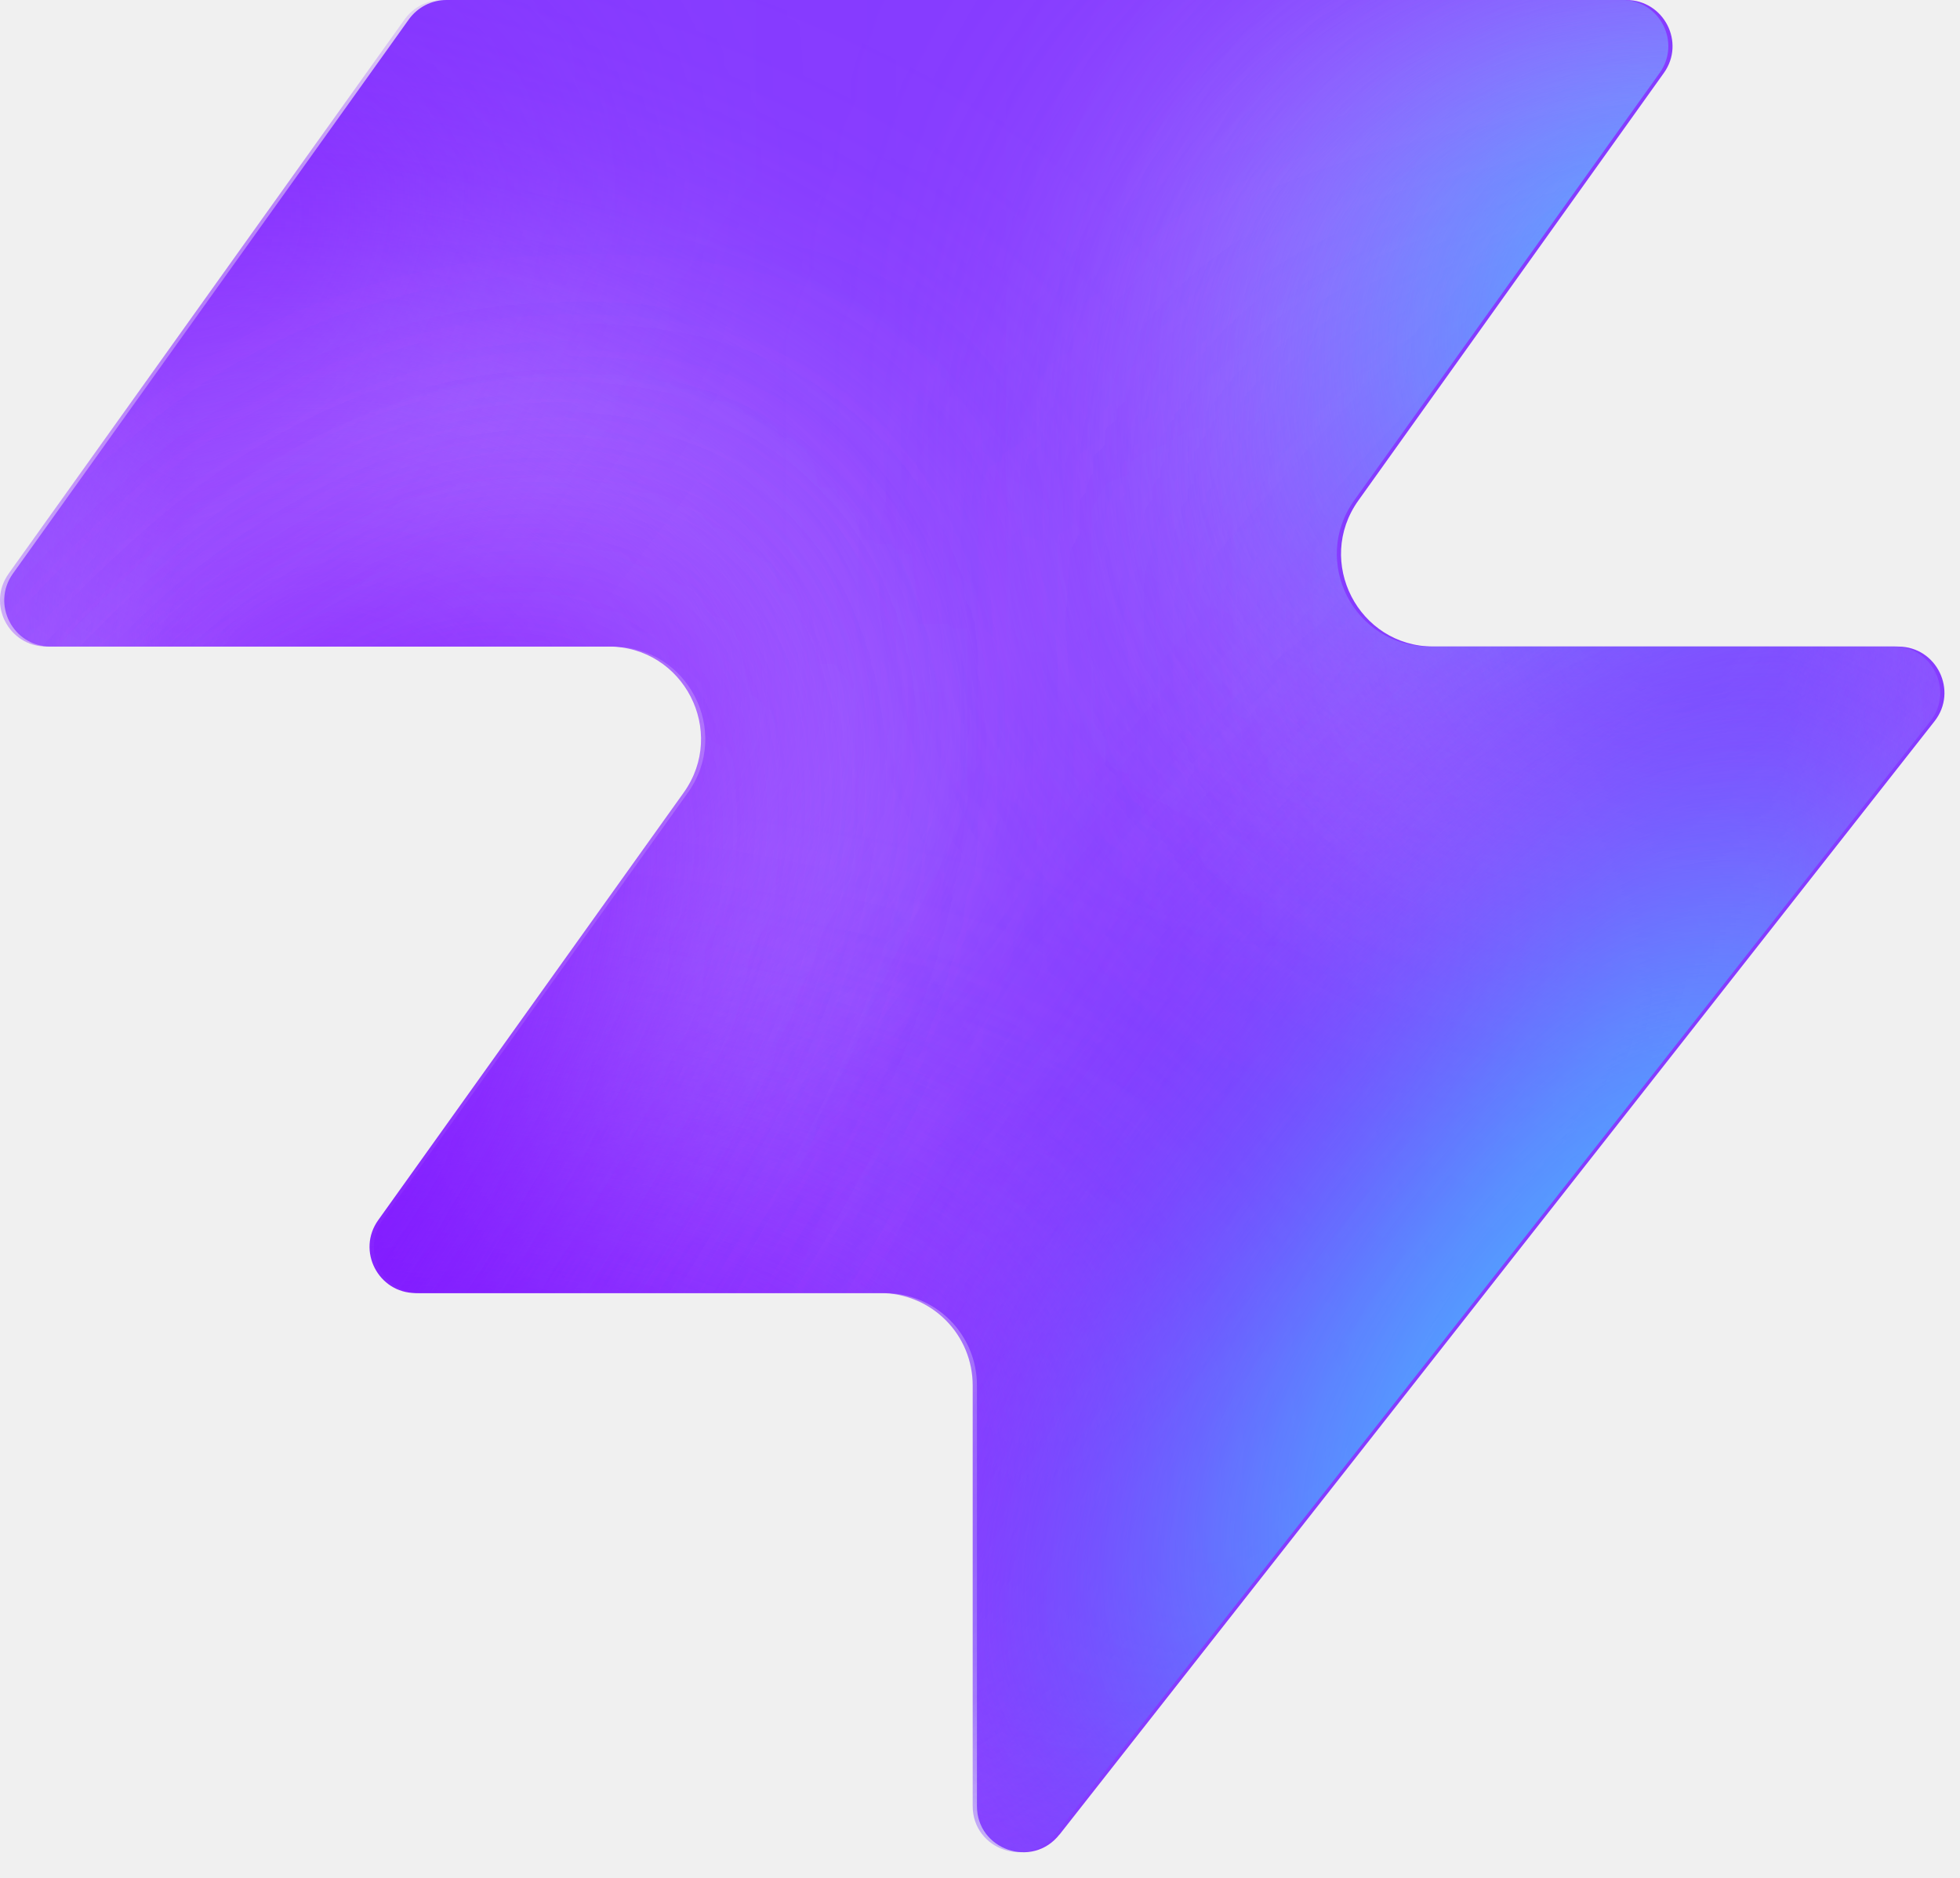
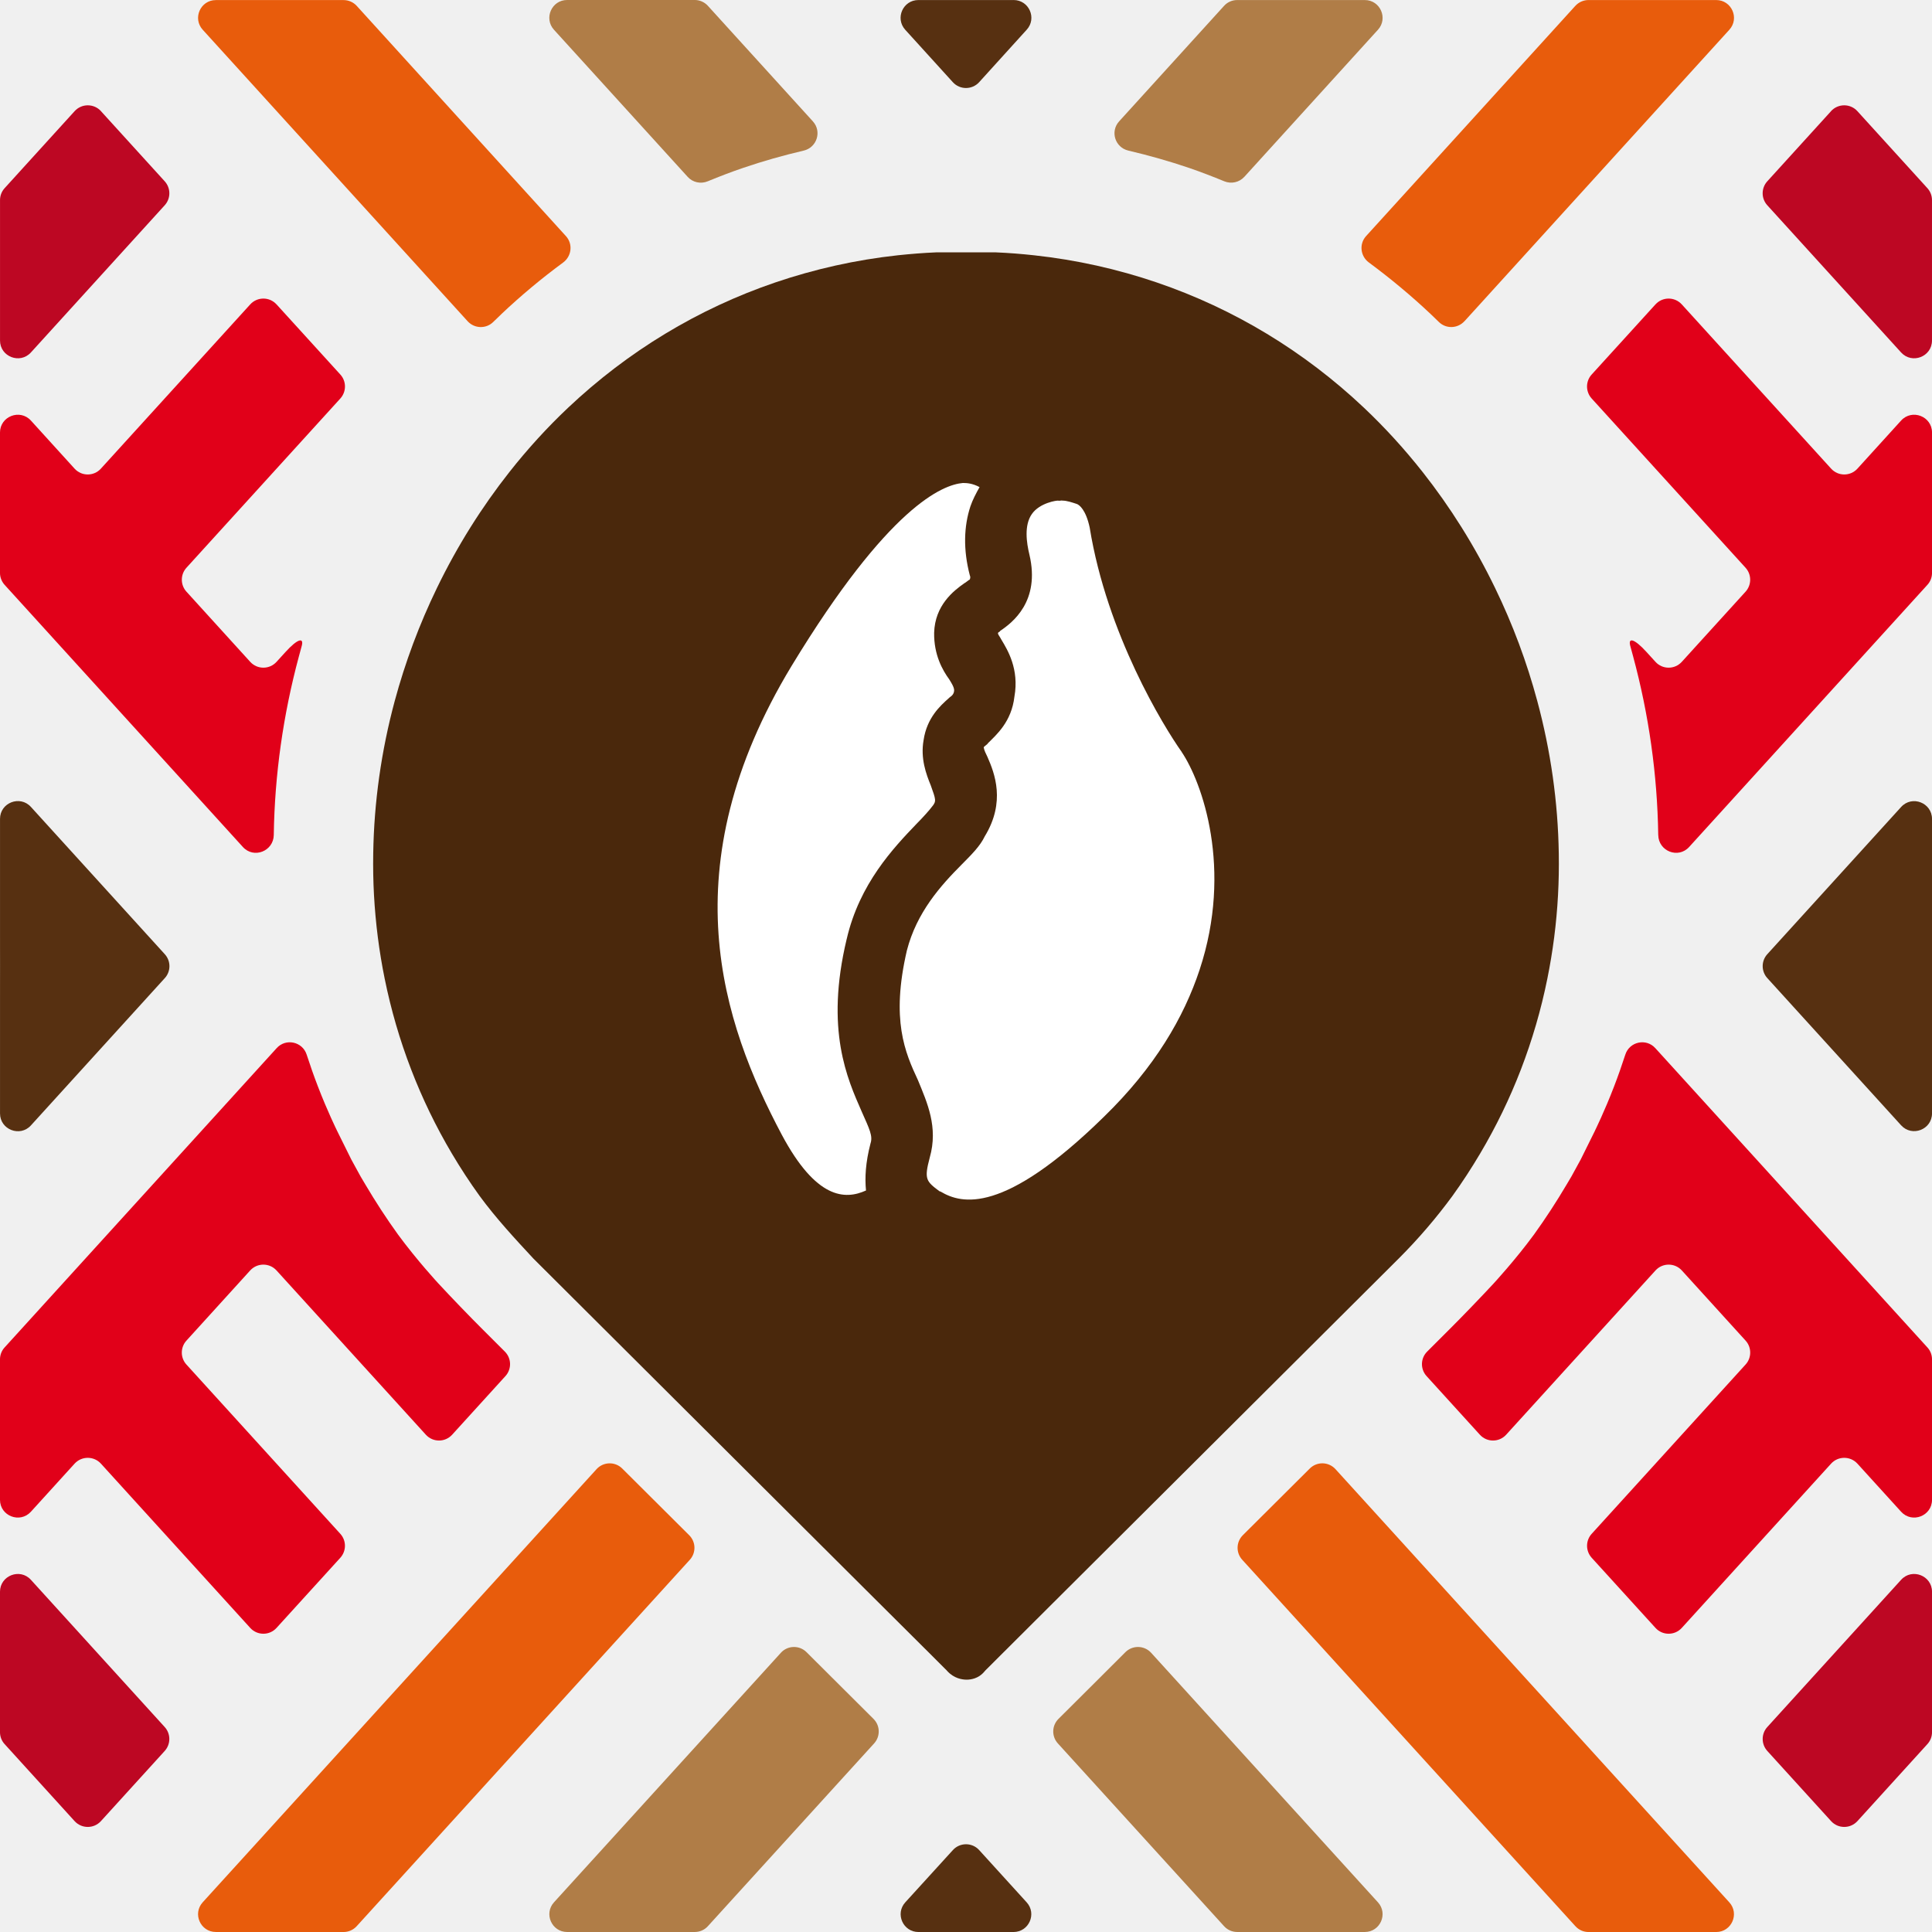
- <svg xmlns="http://www.w3.org/2000/svg" width="48" height="46" fill="none" viewBox="0 0 48 46">
-   <path fill="#863bff" d="M25.946 44.938c-.664.845-2.021.375-2.021-.698V33.937a2.26 2.26 0 0 0-2.262-2.262H10.287c-.92 0-1.456-1.04-.92-1.788l7.48-10.471c1.07-1.497 0-3.578-1.842-3.578H1.237c-.92 0-1.456-1.04-.92-1.788L10.013.474c.214-.297.556-.474.92-.474h28.894c.92 0 1.456 1.04.92 1.788l-7.48 10.471c-1.07 1.498 0 3.579 1.842 3.579h11.377c.943 0 1.473 1.088.89 1.83L25.947 44.94z" style="fill:#863bff;fill:color(display-p3 .525 .23 1);fill-opacity:1" />
-   <mask id="a" width="48" height="46" x="0" y="0" maskUnits="userSpaceOnUse" style="mask-type:alpha">
-     <path fill="#000" d="M25.842 44.938c-.664.844-2.021.375-2.021-.698V33.937a2.26 2.26 0 0 0-2.262-2.262H10.183c-.92 0-1.456-1.04-.92-1.788l7.48-10.471c1.07-1.498 0-3.579-1.842-3.579H1.133c-.92 0-1.456-1.04-.92-1.787L9.91.473c.214-.297.556-.474.92-.474h28.894c.92 0 1.456 1.04.92 1.788l-7.48 10.471c-1.07 1.498 0 3.578 1.842 3.578h11.377c.943 0 1.473 1.088.89 1.832L25.843 44.94z" style="fill:#000;fill-opacity:1" />
-   </mask>
-   <g mask="url(#a)">
-     <g filter="url(#b)">
-       <ellipse cx="5.508" cy="14.704" fill="#ede6ff" rx="5.508" ry="14.704" style="fill:#ede6ff;fill:color(display-p3 .927 .903 1);fill-opacity:1" transform="matrix(.00324 1 1 -.00324 -4.47 31.516)" />
-     </g>
-     <g filter="url(#c)">
-       <ellipse cx="10.399" cy="29.851" fill="#ede6ff" rx="10.399" ry="29.851" style="fill:#ede6ff;fill:color(display-p3 .927 .903 1);fill-opacity:1" transform="matrix(.00324 1 1 -.00324 -39.328 7.883)" />
-     </g>
-     <g filter="url(#d)">
-       <ellipse cx="5.508" cy="30.487" fill="#7e14ff" rx="5.508" ry="30.487" style="fill:#7e14ff;fill:color(display-p3 .492 .077 1);fill-opacity:1" transform="rotate(89.814 -25.913 -14.639)scale(1 -1)" />
-     </g>
-     <g filter="url(#e)">
-       <ellipse cx="5.508" cy="30.599" fill="#7e14ff" rx="5.508" ry="30.599" style="fill:#7e14ff;fill:color(display-p3 .492 .077 1);fill-opacity:1" transform="rotate(89.814 -32.644 -3.334)scale(1 -1)" />
-     </g>
-     <g filter="url(#f)">
-       <ellipse cx="5.508" cy="30.599" fill="#7e14ff" rx="5.508" ry="30.599" style="fill:#7e14ff;fill:color(display-p3 .492 .077 1);fill-opacity:1" transform="matrix(.00324 1 1 -.00324 -34.34 30.47)" />
-     </g>
-     <g filter="url(#g)">
-       <ellipse cx="14.072" cy="22.078" fill="#ede6ff" rx="14.072" ry="22.078" style="fill:#ede6ff;fill:color(display-p3 .927 .903 1);fill-opacity:1" transform="rotate(93.35 24.506 48.493)scale(-1 1)" />
-     </g>
-     <g filter="url(#h)">
-       <ellipse cx="3.47" cy="21.501" fill="#7e14ff" rx="3.47" ry="21.501" style="fill:#7e14ff;fill:color(display-p3 .492 .077 1);fill-opacity:1" transform="rotate(89.009 28.708 47.59)scale(-1 1)" />
-     </g>
-     <g filter="url(#i)">
-       <ellipse cx="3.47" cy="21.501" fill="#7e14ff" rx="3.47" ry="21.501" style="fill:#7e14ff;fill:color(display-p3 .492 .077 1);fill-opacity:1" transform="rotate(89.009 28.708 47.59)scale(-1 1)" />
-     </g>
-     <g filter="url(#j)">
-       <ellipse cx=".387" cy="8.972" fill="#7e14ff" rx="4.407" ry="29.108" style="fill:#7e14ff;fill:color(display-p3 .492 .077 1);fill-opacity:1" transform="rotate(39.51 .387 8.972)" />
-     </g>
-     <g filter="url(#k)">
-       <ellipse cx="47.523" cy="-6.092" fill="#7e14ff" rx="4.407" ry="29.108" style="fill:#7e14ff;fill:color(display-p3 .492 .077 1);fill-opacity:1" transform="rotate(37.892 47.523 -6.092)" />
-     </g>
-     <g filter="url(#l)">
-       <ellipse cx="41.412" cy="6.333" fill="#47bfff" rx="5.971" ry="9.665" style="fill:#47bfff;fill:color(display-p3 .28 .748 1);fill-opacity:1" transform="rotate(37.892 41.412 6.333)" />
-     </g>
-     <g filter="url(#m)">
-       <ellipse cx="-1.879" cy="38.332" fill="#7e14ff" rx="4.407" ry="29.108" style="fill:#7e14ff;fill:color(display-p3 .492 .077 1);fill-opacity:1" transform="rotate(37.892 -1.88 38.332)" />
-     </g>
-     <g filter="url(#n)">
-       <ellipse cx="-1.879" cy="38.332" fill="#7e14ff" rx="4.407" ry="29.108" style="fill:#7e14ff;fill:color(display-p3 .492 .077 1);fill-opacity:1" transform="rotate(37.892 -1.88 38.332)" />
-     </g>
-     <g filter="url(#o)">
-       <ellipse cx="35.651" cy="29.907" fill="#7e14ff" rx="4.407" ry="29.108" style="fill:#7e14ff;fill:color(display-p3 .492 .077 1);fill-opacity:1" transform="rotate(37.892 35.651 29.907)" />
-     </g>
-     <g filter="url(#p)">
-       <ellipse cx="38.418" cy="32.4" fill="#47bfff" rx="5.971" ry="15.297" style="fill:#47bfff;fill:color(display-p3 .28 .748 1);fill-opacity:1" transform="rotate(37.892 38.418 32.4)" />
+ <svg xmlns="http://www.w3.org/2000/svg" width="70mm" height="70mm" viewBox="0 0 70 70" version="1.1" id="svg1" xml:space="preserve">
+   <defs id="defs1">
+     <clipPath id="clipPath1648" clipPathUnits="userSpaceOnUse">
+       <path id="path1646" d="M 0,623.622 H 870.236 V 0 H 0 Z" />
+     </clipPath>
+     <clipPath id="clipPath1648-6" clipPathUnits="userSpaceOnUse">
+       <path id="path1646-7" d="M 0,623.622 H 870.236 V 0 H 0 Z" />
+     </clipPath>
+     <clipPath id="clipPath1648-4" clipPathUnits="userSpaceOnUse">
+       <path id="path1646-76" d="M 0,623.622 H 870.236 V 0 H 0 Z" />
+     </clipPath>
+   </defs>
+   <g id="layer1" transform="translate(-33.28434,-87.45543)">
+     <g id="g1">
+       <path id="path4890" d="m 70.008,87.457 h -3.449 c -0.558,0 -0.852,0.661 -0.477,1.076 l 1.725,1.9 c 0.256,0.282 0.699,0.281 0.954,0 l 1.724,-1.902 c 0.376,-0.413 0.083,-1.075 -0.477,-1.075" style="fill:#573011;fill-opacity:1;fill-rule:nonzero;stroke:none;stroke-width:0.353" />
+       <path id="path4892" d="m 99.627,91.483 -2.311,2.542 c -0.223,0.247 -0.223,0.621 0,0.867 l 4.848,5.333 c 0.396,0.435 1.12,0.156 1.12,-0.433 v -5.086 c 0,-0.161 -0.059,-0.314 -0.167,-0.433 l -2.537,-2.791 c -0.255,-0.281 -0.697,-0.281 -0.954,0" style="fill:#bd0723;fill-opacity:1;fill-rule:nonzero;stroke:none;stroke-width:0.353" />
+       <path id="path4894" d="m 34.405,116.692 c -0.395,-0.435 -1.12,-0.156 -1.12,0.433 v 4.169 c 0,0.642 0,1.167 10e-4,1.167 -10e-4,0.001 -10e-4,0.526 -10e-4,1.167 v 4.17 c 0,0.587 0.725,0.868 1.12,0.433 l 4.851,-5.337 c 0.223,-0.245 0.223,-0.62 0,-0.865 z m 0,0" style="fill:#573011;fill-opacity:1;fill-rule:nonzero;stroke:none;stroke-width:0.353" />
+       <path id="path4896" d="m 78.367,93.865 4.844,-5.332 c 0.375,-0.413 0.081,-1.076 -0.477,-1.076 h -4.625 c -0.181,0 -0.354,0.076 -0.475,0.211 l -3.802,4.185 c -0.331,0.364 -0.147,0.945 0.332,1.058 0.746,0.175 1.48,0.383 2.199,0.627 0.433,0.149 0.859,0.313 1.279,0.486 0.252,0.103 0.542,0.041 0.725,-0.16" style="fill:#b07d47;fill-opacity:1;fill-rule:nonzero;stroke:none;stroke-width:0.353" />
+       <path id="path4898" d="M 62.737,91.853 58.934,87.668 C 58.812,87.533 58.639,87.455 58.458,87.455 h -4.626 c -0.559,0 -0.852,0.664 -0.477,1.078 l 4.847,5.332 c 0.182,0.201 0.471,0.263 0.723,0.16 0.423,-0.174 0.849,-0.339 1.283,-0.486 0.718,-0.245 1.451,-0.453 2.197,-0.627 0.478,-0.113 0.663,-0.695 0.332,-1.058" style="fill:#b07d47;fill-opacity:1;fill-rule:nonzero;stroke:none;stroke-width:0.353" />
+       <path id="path4900" d="m 103.285,127.795 v -10.667 c 0,-0.588 -0.725,-0.87 -1.12,-0.433 l -4.848,5.333 c -0.223,0.245 -0.223,0.62 0,0.865 l 4.848,5.334 c 0.396,0.435 1.12,0.156 1.12,-0.433" style="fill:#573011;fill-opacity:1;fill-rule:nonzero;stroke:none;stroke-width:0.353" />
+       <path id="path4902" d="m 61.577,147.339 -8.22,9.04 c -0.376,0.413 -0.083,1.076 0.475,1.076 h 4.626 c 0.181,0 0.354,-0.076 0.475,-0.211 l 6.022,-6.621 c 0.232,-0.255 0.222,-0.646 -0.022,-0.889 -0.38,-0.379 -1.064,-1.061 -1.519,-1.513 l -0.908,-0.905 c -0.26,-0.259 -0.684,-0.248 -0.93,0.023" style="fill:#b07d47;fill-opacity:1;fill-rule:nonzero;stroke:none;stroke-width:0.353" />
+       <path id="path4904" d="m 71.613,150.623 6.021,6.621 c 0.121,0.135 0.295,0.211 0.477,0.211 h 4.623 c 0.558,0 0.852,-0.663 0.475,-1.076 l -8.217,-9.04 c -0.247,-0.271 -0.671,-0.282 -0.932,-0.023 l -0.905,0.904 c -0.455,0.453 -1.14,1.134 -1.52,1.514 -0.244,0.243 -0.254,0.634 -0.022,0.889" style="fill:#b07d47;fill-opacity:1;fill-rule:nonzero;stroke:none;stroke-width:0.353" />
+       <path id="path4906" d="m 90.839,157.456 h 4.626 c 0.558,0 0.852,-0.663 0.475,-1.076 L 81.671,140.685 c -0.247,-0.271 -0.671,-0.282 -0.93,-0.023 l -2.427,2.417 c -0.244,0.244 -0.254,0.635 -0.022,0.889 l 12.072,13.277 c 0.121,0.135 0.295,0.211 0.475,0.211" style="fill:#e85c0c;fill-opacity:1;fill-rule:nonzero;stroke:none;stroke-width:0.353" />
+       <path id="path4908" d="m 86.343,99.096 9.599,-10.563 c 0.376,-0.413 0.083,-1.076 -0.477,-1.076 h -4.625 c -0.182,0 -0.354,0.076 -0.477,0.209 l -7.583,8.344 c -0.259,0.285 -0.208,0.728 0.102,0.956 0.777,0.575 1.525,1.196 2.237,1.867 0.101,0.095 0.2,0.192 0.299,0.289 0.259,0.255 0.679,0.241 0.925,-0.028" style="fill:#e85c0c;fill-opacity:1;fill-rule:nonzero;stroke:none;stroke-width:0.353" />
+       <path id="path4910" d="m 93.265,98.484 -2.312,2.542 c -0.223,0.245 -0.223,0.62 0,0.867 l 5.577,6.134 c 0.222,0.245 0.222,0.621 0,0.865 l -2.312,2.544 c -0.256,0.281 -0.697,0.281 -0.952,0 l -0.329,-0.361 c -0.431,-0.475 -0.69,-0.555 -0.575,-0.181 l 0.094,0.346 c 0.571,2.115 0.876,4.284 0.909,6.451 10e-4,0.005 10e-4,0.012 10e-4,0.018 0.008,0.588 0.723,0.87 1.119,0.434 l 8.632,-9.497 c 0.109,-0.119 0.168,-0.273 0.168,-0.433 v -5.086 c 0,-0.588 -0.725,-0.868 -1.12,-0.434 l -1.583,1.743 c -0.256,0.281 -0.697,0.281 -0.952,0 l -5.412,-5.952 c -0.256,-0.281 -0.697,-0.281 -0.952,0" style="fill:#e10019;fill-opacity:1;fill-rule:nonzero;stroke:none;stroke-width:0.353" />
+       <path id="path4912" d="m 36.942,91.483 2.311,2.542 c 0.223,0.247 0.223,0.621 0,0.867 l -4.848,5.333 c -0.395,0.435 -1.12,0.156 -1.12,-0.433 v -5.086 c 0,-0.161 0.059,-0.314 0.167,-0.433 l 2.537,-2.791 c 0.255,-0.281 0.697,-0.281 0.954,0" style="fill:#bd0723;fill-opacity:1;fill-rule:nonzero;stroke:none;stroke-width:0.353" />
+       <path id="path4914" d="m 43.304,98.484 2.312,2.542 c 0.223,0.245 0.223,0.62 0,0.867 l -5.577,6.134 c -0.222,0.245 -0.222,0.621 0,0.865 l 2.312,2.544 c 0.256,0.281 0.697,0.281 0.952,0 l 0.329,-0.361 c 0.431,-0.475 0.69,-0.555 0.575,-0.181 l -0.094,0.346 c -0.569,2.115 -0.876,4.284 -0.909,6.451 0,0.005 0,0.012 0,0.018 -0.01,0.588 -0.725,0.87 -1.12,0.434 l -8.632,-9.497 c -0.107,-0.119 -0.168,-0.273 -0.168,-0.433 v -5.086 c 0,-0.588 0.725,-0.868 1.12,-0.434 l 1.583,1.743 c 0.256,0.281 0.697,0.281 0.952,0 l 5.412,-5.952 c 0.256,-0.281 0.697,-0.281 0.952,0" style="fill:#e10019;fill-opacity:1;fill-rule:nonzero;stroke:none;stroke-width:0.353" />
+       <path id="path4916" d="m 91.077,128.416 c -0.285,0.575 -0.518,1.045 -0.518,1.045 0,0 0,0.001 0,0.001 0,0 -0.152,0.278 -0.338,0.617 l -0.179,0.302 c -0.365,0.617 -0.757,1.22 -1.178,1.804 -0.686,0.934 -1.459,1.769 -1.459,1.769 -0.435,0.471 -1.164,1.228 -1.619,1.68 l -0.792,0.791 c -0.244,0.243 -0.254,0.634 -0.022,0.889 l 1.931,2.124 c 0.255,0.281 0.697,0.281 0.952,0 l 5.412,-5.953 c 0.255,-0.28 0.697,-0.28 0.952,0 l 2.312,2.544 c 0.222,0.245 0.222,0.62 0,0.865 l -5.577,6.135 c -0.223,0.245 -0.223,0.62 0,0.867 l 2.312,2.542 c 0.255,0.281 0.697,0.281 0.952,0 l 5.41,-5.952 c 0.256,-0.281 0.697,-0.281 0.954,0 l 1.583,1.742 c 0.396,0.435 1.12,0.156 1.12,-0.433 v -5.086 c 0,-0.161 -0.059,-0.316 -0.168,-0.434 L 93.259,125.431 c -0.332,-0.367 -0.934,-0.236 -1.086,0.234 -0.127,0.391 -0.263,0.78 -0.411,1.163 -0.347,0.903 -0.686,1.587 -0.686,1.587" style="fill:#e10019;fill-opacity:1;fill-rule:nonzero;stroke:none;stroke-width:0.353" />
+       <path id="path4918" d="m 100.581,153.439 2.536,-2.791 c 0.109,-0.119 0.168,-0.273 0.168,-0.433 v -5.086 c 0,-0.588 -0.725,-0.87 -1.12,-0.434 l -4.848,5.334 c -0.223,0.245 -0.223,0.62 0,0.867 l 2.311,2.542 c 0.256,0.281 0.697,0.281 0.954,0" style="fill:#bd0723;fill-opacity:1;fill-rule:nonzero;stroke:none;stroke-width:0.353" />
+       <path id="path4920" d="m 45.492,128.416 c 0.285,0.575 0.518,1.045 0.518,1.045 0,0 0,0.001 0,0.001 0,0 0.152,0.278 0.338,0.617 l 0.179,0.302 c 0.365,0.617 0.757,1.22 1.178,1.804 0.686,0.934 1.459,1.769 1.459,1.769 0.435,0.471 1.164,1.228 1.619,1.68 l 0.792,0.791 c 0.244,0.243 0.254,0.634 0.022,0.889 l -1.931,2.124 c -0.255,0.281 -0.696,0.281 -0.952,0 l -5.412,-5.953 c -0.255,-0.28 -0.696,-0.28 -0.952,0 l -2.311,2.544 c -0.223,0.245 -0.223,0.62 -10e-4,0.865 l 5.577,6.135 c 0.223,0.245 0.223,0.62 0,0.867 l -2.312,2.542 c -0.255,0.281 -0.696,0.281 -0.952,0 l -5.41,-5.952 c -0.256,-0.281 -0.697,-0.281 -0.954,0 l -1.583,1.742 c -0.396,0.435 -1.12,0.156 -1.12,-0.433 v -5.086 c 0,-0.161 0.059,-0.316 0.168,-0.434 l 9.857,-10.844 c 0.332,-0.367 0.934,-0.236 1.086,0.234 0.127,0.391 0.263,0.78 0.411,1.163 0.347,0.903 0.686,1.587 0.686,1.587" style="fill:#e10019;fill-opacity:1;fill-rule:nonzero;stroke:none;stroke-width:0.353" />
+       <path id="path4922" d="m 35.988,153.439 -2.536,-2.791 c -0.109,-0.119 -0.168,-0.273 -0.168,-0.433 v -5.086 c 0,-0.588 0.725,-0.87 1.12,-0.434 l 4.848,5.334 c 0.223,0.245 0.223,0.62 0,0.867 l -2.311,2.542 c -0.256,0.281 -0.697,0.281 -0.954,0" style="fill:#bd0723;fill-opacity:1;fill-rule:nonzero;stroke:none;stroke-width:0.353" />
+       <path id="path4924" d="m 51.451,98.834 c 0.711,-0.671 1.458,-1.294 2.237,-1.867 0.31,-0.23 0.36,-0.672 0.102,-0.956 l -7.582,-8.344 c -0.123,-0.134 -0.295,-0.209 -0.477,-0.209 H 41.105 c -0.558,0 -0.852,0.663 -0.475,1.076 l 9.598,10.561 c 0.245,0.269 0.666,0.282 0.925,0.028 0.099,-0.097 0.198,-0.193 0.299,-0.288" style="fill:#e85c0c;fill-opacity:1;fill-rule:nonzero;stroke:none;stroke-width:0.353" />
+       <path id="path4926" d="m 41.106,157.456 h 4.625 c 0.182,0 0.354,-0.076 0.477,-0.211 l 12.07,-13.276 c 0.232,-0.255 0.222,-0.646 -0.022,-0.889 l -2.427,-2.417 c -0.259,-0.259 -0.683,-0.249 -0.93,0.022 l -14.27,15.694 c -0.376,0.413 -0.083,1.076 0.477,1.076" style="fill:#e85c0c;fill-opacity:1;fill-rule:nonzero;stroke:none;stroke-width:0.353" />
+       <path id="path4928" d="m 66.561,157.456 h 3.444 c 0.559,0 0.853,-0.663 0.477,-1.076 l -1.721,-1.893 c -0.255,-0.281 -0.697,-0.281 -0.952,0 l -1.724,1.893 c -0.376,0.413 -0.083,1.076 0.477,1.076" style="fill:#573011;fill-opacity:1;fill-rule:nonzero;stroke:none;stroke-width:0.353" />
+       <path id="path4930" d="m 83.98,133.037 c 0.69,-0.692 1.341,-1.448 1.928,-2.249 0.361,-0.5 0.696,-1.017 1.009,-1.545 0.576,-0.972 1.069,-1.988 1.474,-3.041 0.408,-1.062 0.729,-2.159 0.956,-3.284 0.201,-0.991 0.332,-2.002 0.387,-3.026 0.028,-0.504 0.036,-1.01 0.028,-1.516 -0.029,-1.855 -0.291,-3.712 -0.78,-5.525 -0.376,-1.4 -0.887,-2.773 -1.53,-4.096 -0.739,-1.525 -1.622,-2.928 -2.625,-4.2 -0.659,-0.835 -1.368,-1.612 -2.126,-2.328 -2.162,-2.042 -4.706,-3.583 -7.498,-4.535 -1.425,-0.486 -2.916,-0.82 -4.452,-0.987 -0.459,-0.05 -0.921,-0.087 -1.388,-0.106 h -2.157 c -0.466,0.019 -0.929,0.057 -1.386,0.105 -1.537,0.167 -3.026,0.502 -4.451,0.987 -2.792,0.952 -5.336,2.493 -7.499,4.535 -0.758,0.715 -1.468,1.494 -2.126,2.328 -1.003,1.272 -1.888,2.676 -2.627,4.202 -0.642,1.324 -1.153,2.697 -1.531,4.097 -0.488,1.812 -0.75,3.67 -0.779,5.525 -0.008,0.506 0,1.01 0.028,1.514 0.057,1.024 0.186,2.034 0.387,3.023 0.229,1.126 0.548,2.224 0.958,3.287 0.405,1.054 0.897,2.07 1.473,3.043 0.313,0.528 0.648,1.043 1.009,1.542 0.591,0.806 1.283,1.553 1.954,2.275 l 12.207,12.164 2.227,2.217 0.484,0.484 0.035,0.033 0.032,0.036 c 0.249,0.276 0.55,0.317 0.708,0.317 0.146,0 0.422,-0.037 0.63,-0.28 l 0.048,-0.055 0.051,-0.051 0.485,-0.484 2.226,-2.219 z m 0,0" style="fill:#4a280c;fill-opacity:1;fill-rule:nonzero;stroke:none;stroke-width:0.353" />
+       <path id="path4932" d="m 63.962,121.479 c 0.462,-2.005 1.695,-3.303 2.536,-4.18 0.226,-0.226 0.467,-0.497 0.557,-0.619 0.165,-0.196 0.135,-0.256 -0.047,-0.768 -0.167,-0.407 -0.379,-0.978 -0.26,-1.641 0.119,-0.814 0.615,-1.253 0.901,-1.509 0.026,-0.028 0.059,-0.052 0.091,-0.076 0.09,-0.066 0.134,-0.178 0.106,-0.284 -0.018,-0.072 -0.063,-0.164 -0.17,-0.333 -0.241,-0.331 -0.558,-0.887 -0.546,-1.687 0.028,-0.994 0.704,-1.523 1.096,-1.796 0.061,-0.029 0.135,-0.105 0.196,-0.135 0.015,-0.045 0.03,-0.091 0,-0.152 -0.244,-0.933 -0.215,-1.776 0.023,-2.5 0.076,-0.226 0.211,-0.484 0.331,-0.695 -0.256,-0.135 -0.452,-0.149 -0.604,-0.149 -0.722,0.062 -2.679,0.82 -6.207,6.628 -4.426,7.316 -2.516,12.916 -0.351,16.994 1.24,2.318 2.279,2.361 3.047,2.012 -0.045,-0.467 -0.017,-1.01 0.163,-1.703 0.09,-0.271 -0.032,-0.511 -0.32,-1.159 -0.514,-1.174 -1.333,-2.949 -0.542,-6.251" style="fill:#ffffff;fill-opacity:1;fill-rule:nonzero;stroke:none;stroke-width:0.353" />
+       <path id="path4934" d="m 76.099,114.699 c -0.65,-0.918 -2.706,-4.257 -3.333,-8.128 -0.138,-0.648 -0.379,-0.827 -0.47,-0.857 -0.181,-0.059 -0.361,-0.12 -0.511,-0.12 -0.045,-0.015 -0.106,0.015 -0.152,0.001 -0.045,-0.015 -0.678,0.076 -0.962,0.484 -0.287,0.408 -0.194,1.04 -0.088,1.476 0.396,1.687 -0.612,2.457 -1.062,2.76 -0.015,0.045 -0.061,0.03 -0.076,0.076 -0.015,0.045 0.061,0.12 0.121,0.24 0.227,0.376 0.65,1.069 0.473,2.063 -0.105,0.919 -0.66,1.388 -0.961,1.691 -0.015,0.044 -0.136,0.105 -0.152,0.15 0.017,0.106 0.077,0.226 0.136,0.346 0.258,0.587 0.667,1.626 -0.098,2.877 -0.165,0.347 -0.466,0.649 -0.842,1.027 -0.751,0.755 -1.623,1.721 -1.98,3.109 -0.583,2.518 -0.068,3.69 0.402,4.699 0.333,0.813 0.741,1.7 0.427,2.802 -0.208,0.784 -0.134,0.859 0.35,1.22 l 0.045,0.015 c 0.754,0.449 2.277,0.853 5.915,-2.711 1.848,-1.797 2.899,-3.608 3.467,-5.326 1.213,-3.664 0.09,-6.795 -0.65,-7.893" style="fill:#ffffff;fill-opacity:1;fill-rule:nonzero;stroke:none;stroke-width:0.353" />
    </g>
  </g>
-   <defs>
-     <filter id="b" width="60.045" height="41.654" x="-19.77" y="16.149" color-interpolation-filters="sRGB" filterUnits="userSpaceOnUse">
-       <feFlood flood-opacity="0" result="BackgroundImageFix" />
-       <feBlend in="SourceGraphic" in2="BackgroundImageFix" result="shape" />
-       <feGaussianBlur result="effect1_foregroundBlur_2002_17158" stdDeviation="7.659" />
-     </filter>
-     <filter id="c" width="90.34" height="51.437" x="-54.613" y="-7.533" color-interpolation-filters="sRGB" filterUnits="userSpaceOnUse">
-       <feFlood flood-opacity="0" result="BackgroundImageFix" />
-       <feBlend in="SourceGraphic" in2="BackgroundImageFix" result="shape" />
-       <feGaussianBlur result="effect1_foregroundBlur_2002_17158" stdDeviation="7.659" />
-     </filter>
-     <filter id="d" width="79.355" height="29.4" x="-49.64" y="2.03" color-interpolation-filters="sRGB" filterUnits="userSpaceOnUse">
-       <feFlood flood-opacity="0" result="BackgroundImageFix" />
-       <feBlend in="SourceGraphic" in2="BackgroundImageFix" result="shape" />
-       <feGaussianBlur result="effect1_foregroundBlur_2002_17158" stdDeviation="4.596" />
-     </filter>
-     <filter id="e" width="79.579" height="29.4" x="-45.045" y="20.029" color-interpolation-filters="sRGB" filterUnits="userSpaceOnUse">
-       <feFlood flood-opacity="0" result="BackgroundImageFix" />
-       <feBlend in="SourceGraphic" in2="BackgroundImageFix" result="shape" />
-       <feGaussianBlur result="effect1_foregroundBlur_2002_17158" stdDeviation="4.596" />
-     </filter>
-     <filter id="f" width="79.579" height="29.4" x="-43.513" y="21.178" color-interpolation-filters="sRGB" filterUnits="userSpaceOnUse">
-       <feFlood flood-opacity="0" result="BackgroundImageFix" />
-       <feBlend in="SourceGraphic" in2="BackgroundImageFix" result="shape" />
-       <feGaussianBlur result="effect1_foregroundBlur_2002_17158" stdDeviation="4.596" />
-     </filter>
-     <filter id="g" width="74.749" height="58.852" x="15.756" y="-17.901" color-interpolation-filters="sRGB" filterUnits="userSpaceOnUse">
-       <feFlood flood-opacity="0" result="BackgroundImageFix" />
-       <feBlend in="SourceGraphic" in2="BackgroundImageFix" result="shape" />
-       <feGaussianBlur result="effect1_foregroundBlur_2002_17158" stdDeviation="7.659" />
-     </filter>
-     <filter id="h" width="61.377" height="25.362" x="23.548" y="2.284" color-interpolation-filters="sRGB" filterUnits="userSpaceOnUse">
-       <feFlood flood-opacity="0" result="BackgroundImageFix" />
-       <feBlend in="SourceGraphic" in2="BackgroundImageFix" result="shape" />
-       <feGaussianBlur result="effect1_foregroundBlur_2002_17158" stdDeviation="4.596" />
-     </filter>
-     <filter id="i" width="61.377" height="25.362" x="23.548" y="2.284" color-interpolation-filters="sRGB" filterUnits="userSpaceOnUse">
-       <feFlood flood-opacity="0" result="BackgroundImageFix" />
-       <feBlend in="SourceGraphic" in2="BackgroundImageFix" result="shape" />
-       <feGaussianBlur result="effect1_foregroundBlur_2002_17158" stdDeviation="4.596" />
-     </filter>
-     <filter id="j" width="56.045" height="63.649" x="-27.636" y="-22.853" color-interpolation-filters="sRGB" filterUnits="userSpaceOnUse">
-       <feFlood flood-opacity="0" result="BackgroundImageFix" />
-       <feBlend in="SourceGraphic" in2="BackgroundImageFix" result="shape" />
-       <feGaussianBlur result="effect1_foregroundBlur_2002_17158" stdDeviation="4.596" />
-     </filter>
-     <filter id="k" width="54.814" height="64.646" x="20.116" y="-38.415" color-interpolation-filters="sRGB" filterUnits="userSpaceOnUse">
-       <feFlood flood-opacity="0" result="BackgroundImageFix" />
-       <feBlend in="SourceGraphic" in2="BackgroundImageFix" result="shape" />
-       <feGaussianBlur result="effect1_foregroundBlur_2002_17158" stdDeviation="4.596" />
-     </filter>
-     <filter id="l" width="33.541" height="35.313" x="24.641" y="-11.323" color-interpolation-filters="sRGB" filterUnits="userSpaceOnUse">
-       <feFlood flood-opacity="0" result="BackgroundImageFix" />
-       <feBlend in="SourceGraphic" in2="BackgroundImageFix" result="shape" />
-       <feGaussianBlur result="effect1_foregroundBlur_2002_17158" stdDeviation="4.596" />
-     </filter>
-     <filter id="m" width="54.814" height="64.646" x="-29.286" y="6.009" color-interpolation-filters="sRGB" filterUnits="userSpaceOnUse">
-       <feFlood flood-opacity="0" result="BackgroundImageFix" />
-       <feBlend in="SourceGraphic" in2="BackgroundImageFix" result="shape" />
-       <feGaussianBlur result="effect1_foregroundBlur_2002_17158" stdDeviation="4.596" />
-     </filter>
-     <filter id="n" width="54.814" height="64.646" x="-29.286" y="6.009" color-interpolation-filters="sRGB" filterUnits="userSpaceOnUse">
-       <feFlood flood-opacity="0" result="BackgroundImageFix" />
-       <feBlend in="SourceGraphic" in2="BackgroundImageFix" result="shape" />
-       <feGaussianBlur result="effect1_foregroundBlur_2002_17158" stdDeviation="4.596" />
-     </filter>
-     <filter id="o" width="54.814" height="64.646" x="8.244" y="-2.416" color-interpolation-filters="sRGB" filterUnits="userSpaceOnUse">
-       <feFlood flood-opacity="0" result="BackgroundImageFix" />
-       <feBlend in="SourceGraphic" in2="BackgroundImageFix" result="shape" />
-       <feGaussianBlur result="effect1_foregroundBlur_2002_17158" stdDeviation="4.596" />
-     </filter>
-     <filter id="p" width="39.409" height="43.623" x="18.713" y="10.588" color-interpolation-filters="sRGB" filterUnits="userSpaceOnUse">
-       <feFlood flood-opacity="0" result="BackgroundImageFix" />
-       <feBlend in="SourceGraphic" in2="BackgroundImageFix" result="shape" />
-       <feGaussianBlur result="effect1_foregroundBlur_2002_17158" stdDeviation="4.596" />
-     </filter>
-   </defs>
</svg>
